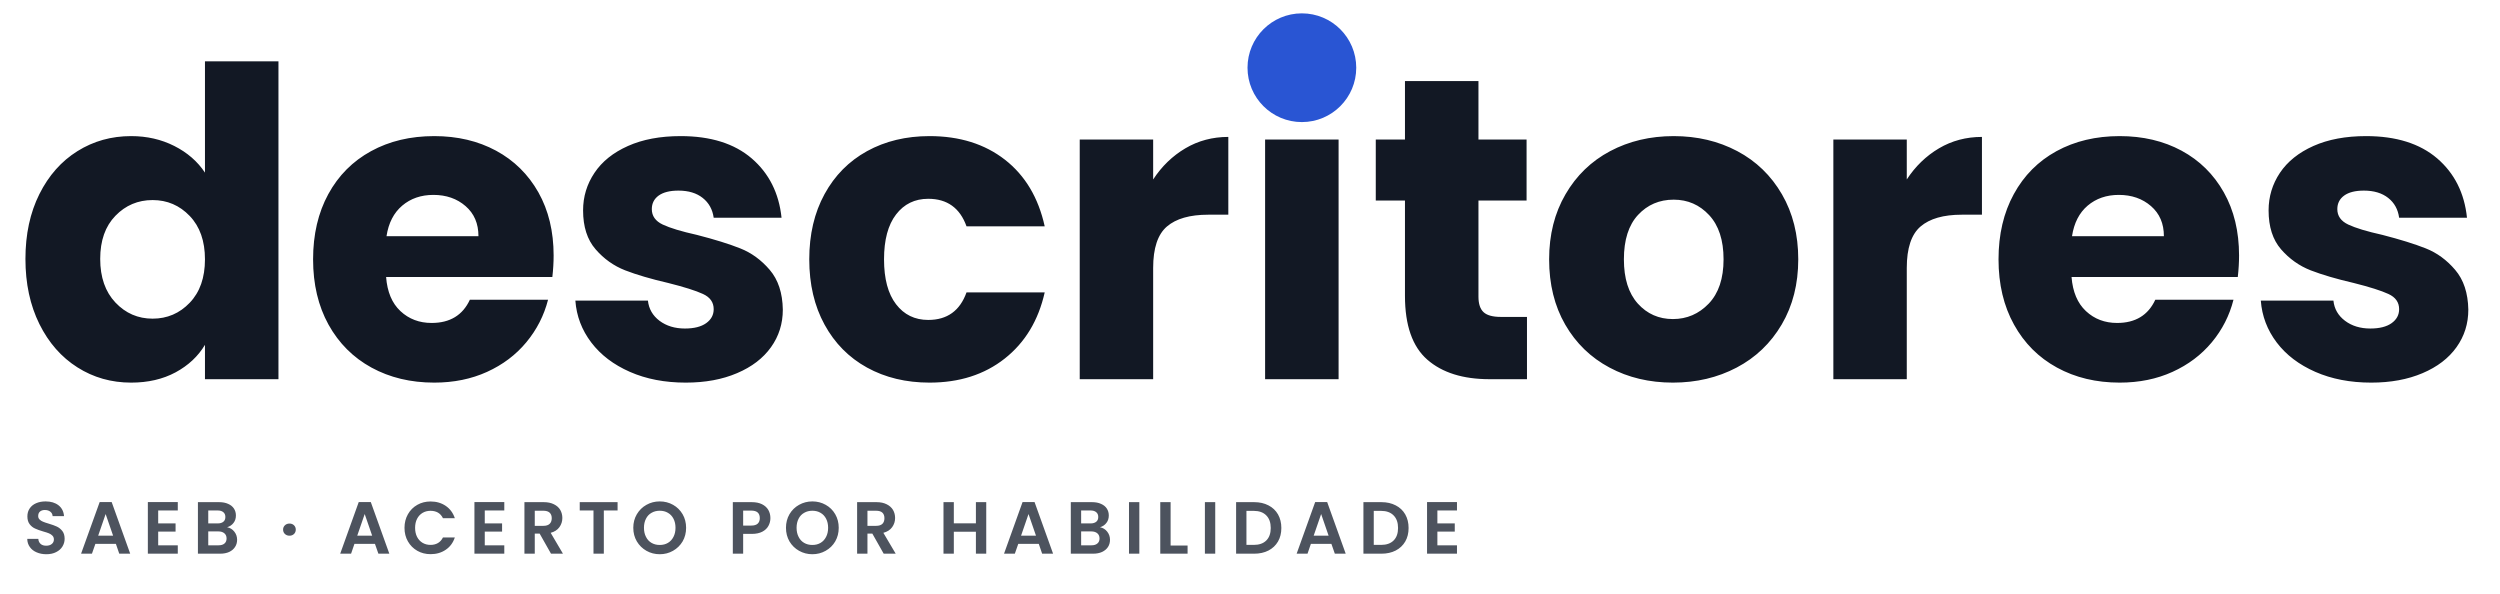
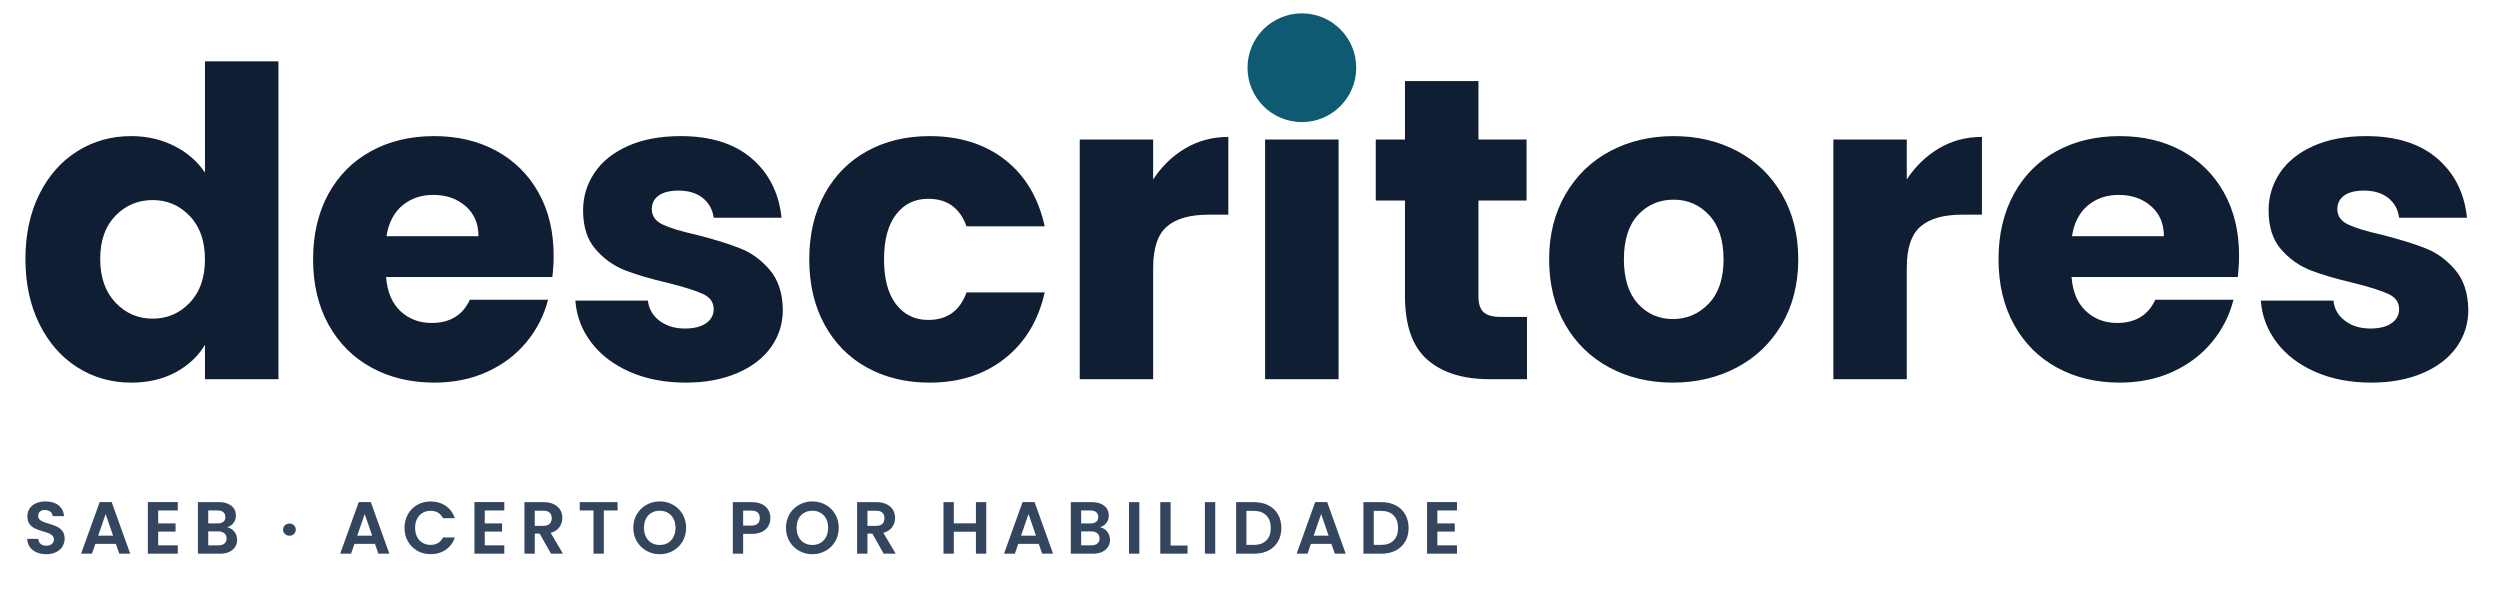
<svg xmlns="http://www.w3.org/2000/svg" viewBox="-2 7.5 372.5 88.5" role="img" aria-label="Descritores – Saeb, acerto por habilidade">
-   <path fill="#121824" d="M17.54 27.78Q21.06 27.78 23.97 29.25Q26.88 30.72 28.54 33.22V16.64H39.49V64H28.54V58.88Q27.01 61.44 24.16 62.98Q21.31 64.51 17.54 64.51Q13.12 64.51 9.54 62.24Q5.95 59.97 3.87 55.78Q1.79 51.58 1.79 46.08Q1.79 40.58 3.87 36.42Q5.95 32.26 9.54 30.02Q13.12 27.78 17.54 27.78ZM20.74 37.31Q17.47 37.31 15.2 39.65Q12.93 41.98 12.93 46.08Q12.93 50.18 15.2 52.58Q17.47 54.98 20.74 54.98Q24 54.98 26.27 52.61Q28.54 50.24 28.54 46.14Q28.54 42.05 26.27 39.68Q24 37.31 20.74 37.31ZM80.3 48.77H55.53Q55.78 52.1 57.67 53.86Q59.56 55.62 62.31 55.62Q66.41 55.62 68.01 52.16H79.66Q78.76 55.68 76.42 58.5Q74.09 61.31 70.57 62.91Q67.05 64.51 62.7 64.51Q57.45 64.51 53.35 62.27Q49.26 60.03 46.95 55.87Q44.65 51.71 44.65 46.14Q44.65 40.58 46.92 36.42Q49.19 32.26 53.29 30.02Q57.38 27.78 62.7 27.78Q67.88 27.78 71.91 29.95Q75.94 32.13 78.22 36.16Q80.49 40.19 80.49 45.57Q80.49 47.1 80.3 48.77ZM69.29 42.69Q69.29 39.87 67.37 38.21Q65.45 36.54 62.57 36.54Q59.82 36.54 57.93 38.14Q56.04 39.74 55.59 42.69ZM83.73 52.29H94.54Q94.74 54.14 96.27 55.3Q97.81 56.45 100.05 56.45Q102.1 56.45 103.22 55.65Q104.34 54.85 104.34 53.57Q104.34 52.03 102.74 51.3Q101.14 50.56 97.55 49.66Q93.71 48.77 91.15 47.78Q88.59 46.78 86.74 44.64Q84.88 42.5 84.88 38.85Q84.88 35.78 86.58 33.25Q88.27 30.72 91.57 29.25Q94.86 27.78 99.41 27.78Q106.13 27.78 110 31.1Q113.87 34.43 114.45 39.94H104.34Q104.08 38.08 102.7 36.99Q101.33 35.9 99.09 35.9Q97.17 35.9 96.14 36.64Q95.12 37.38 95.12 38.66Q95.12 40.19 96.75 40.96Q98.38 41.73 101.84 42.5Q105.81 43.52 108.3 44.51Q110.8 45.5 112.69 47.71Q114.58 49.92 114.64 53.63Q114.64 56.77 112.88 59.23Q111.12 61.7 107.82 63.1Q104.53 64.51 100.18 64.51Q95.5 64.51 91.86 62.91Q88.21 61.31 86.1 58.53Q83.98 55.74 83.73 52.29ZM136.5 27.78Q143.22 27.78 147.74 31.3Q152.25 34.82 153.66 41.22H142.01Q140.54 37.12 136.31 37.12Q133.3 37.12 131.51 39.46Q129.72 41.79 129.72 46.14Q129.72 50.5 131.51 52.83Q133.3 55.17 136.31 55.17Q140.54 55.17 142.01 51.07H153.66Q152.25 57.34 147.7 60.93Q143.16 64.51 136.5 64.51Q131.26 64.51 127.19 62.27Q123.13 60.03 120.86 55.87Q118.58 51.71 118.58 46.14Q118.58 40.58 120.86 36.42Q123.13 32.26 127.19 30.02Q131.26 27.78 136.5 27.78ZM181.02 27.9V39.49H178.02Q173.92 39.49 171.87 41.25Q169.82 43.01 169.82 47.42V64H158.88V28.29H169.82V34.24Q171.74 31.3 174.62 29.6Q177.5 27.9 181.02 27.9ZM197.45 28.29V64H186.5V28.29ZM225.52 54.72V64H219.95Q214 64 210.67 61.09Q207.34 58.18 207.34 51.58V37.38H202.99V28.29H207.34V19.58H218.29V28.29H225.46V37.38H218.29V51.71Q218.29 53.31 219.06 54.02Q219.82 54.72 221.62 54.72ZM228.82 46.14Q228.82 40.64 231.26 36.45Q233.69 32.26 237.91 30.02Q242.14 27.78 247.38 27.78Q252.63 27.78 256.86 30.02Q261.08 32.26 263.51 36.45Q265.94 40.64 265.94 46.14Q265.94 51.65 263.48 55.84Q261.02 60.03 256.76 62.27Q252.5 64.51 247.26 64.51Q242.01 64.51 237.82 62.27Q233.62 60.03 231.22 55.87Q228.82 51.71 228.82 46.14ZM254.81 46.14Q254.81 41.86 252.66 39.55Q250.52 37.25 247.38 37.25Q244.18 37.25 242.07 39.52Q239.96 41.79 239.96 46.14Q239.96 50.43 242.04 52.74Q244.12 55.04 247.26 55.04Q250.39 55.04 252.6 52.74Q254.81 50.43 254.81 46.14ZM293.31 27.9V39.49H290.3Q286.21 39.49 284.16 41.25Q282.11 43.01 282.11 47.42V64H271.17V28.29H282.11V34.24Q284.03 31.3 286.91 29.6Q289.79 27.9 293.31 27.9ZM331.43 48.77H306.66Q306.92 52.1 308.81 53.86Q310.7 55.62 313.45 55.62Q317.54 55.62 319.14 52.16H330.79Q329.9 55.68 327.56 58.5Q325.22 61.31 321.7 62.91Q318.18 64.51 313.83 64.51Q308.58 64.51 304.49 62.27Q300.39 60.03 298.09 55.87Q295.78 51.71 295.78 46.14Q295.78 40.58 298.06 36.42Q300.33 32.26 304.42 30.02Q308.52 27.78 313.83 27.78Q319.02 27.78 323.05 29.95Q327.08 32.13 329.35 36.16Q331.62 40.19 331.62 45.57Q331.62 47.1 331.43 48.77ZM320.42 42.69Q320.42 39.87 318.5 38.21Q316.58 36.54 313.7 36.54Q310.95 36.54 309.06 38.14Q307.18 39.74 306.73 42.69ZM334.86 52.29H345.68Q345.87 54.14 347.41 55.3Q348.94 56.45 351.18 56.45Q353.23 56.45 354.35 55.65Q355.47 54.85 355.47 53.57Q355.47 52.03 353.87 51.3Q352.27 50.56 348.69 49.66Q344.85 48.77 342.29 47.78Q339.73 46.78 337.87 44.64Q336.02 42.5 336.02 38.85Q336.02 35.78 337.71 33.25Q339.41 30.72 342.7 29.25Q346 27.78 350.54 27.78Q357.26 27.78 361.14 31.1Q365.01 34.43 365.58 39.94H355.47Q355.22 38.08 353.84 36.99Q352.46 35.9 350.22 35.9Q348.3 35.9 347.28 36.64Q346.26 37.38 346.26 38.66Q346.26 40.19 347.89 40.96Q349.52 41.73 352.98 42.5Q356.94 43.52 359.44 44.51Q361.94 45.5 363.82 47.71Q365.71 49.92 365.78 53.63Q365.78 56.77 364.02 59.23Q362.26 61.7 358.96 63.1Q355.66 64.51 351.31 64.51Q346.64 64.51 342.99 62.91Q339.34 61.31 337.23 58.53Q335.12 55.74 334.86 52.29Z" />
-   <circle cx="191.98" cy="17.59" r="8.10" fill="#2955d3" />
-   <path fill="#4d535e" d="M2.06 87.79H3.71Q3.74 88.26 4.05 88.54Q4.35 88.81 4.88 88.81Q5.42 88.81 5.72 88.55Q6.03 88.3 6.03 87.88Q6.03 87.54 5.82 87.32Q5.61 87.1 5.3 86.97Q4.99 86.84 4.44 86.69Q3.69 86.47 3.22 86.25Q2.75 86.04 2.42 85.61Q2.08 85.17 2.08 84.44Q2.08 83.76 2.42 83.26Q2.76 82.75 3.38 82.48Q4 82.21 4.79 82.21Q5.98 82.21 6.72 82.79Q7.46 83.37 7.54 84.4H5.84Q5.82 84 5.51 83.75Q5.2 83.49 4.68 83.49Q4.23 83.49 3.96 83.72Q3.69 83.95 3.69 84.39Q3.69 84.7 3.89 84.9Q4.1 85.11 4.4 85.23Q4.7 85.36 5.25 85.52Q6 85.74 6.47 85.96Q6.94 86.18 7.29 86.62Q7.63 87.06 7.63 87.78Q7.63 88.39 7.31 88.92Q6.99 89.45 6.37 89.76Q5.76 90.08 4.91 90.08Q4.11 90.08 3.46 89.8Q2.82 89.53 2.45 89.01Q2.07 88.49 2.06 87.79ZM15.27 88.54H12.21L11.7 90H10.08L12.85 82.31H14.64L17.4 90H15.77ZM14.85 87.31 13.74 84.09 12.63 87.31ZM21.57 83.56V85.49H24.16V86.71H21.57V88.75H24.49V90H20.03V82.31H24.49V83.56ZM33.33 87.92Q33.33 88.54 33.02 89Q32.72 89.47 32.15 89.74Q31.58 90 30.8 90H27.49V82.32H30.65Q31.43 82.32 32 82.58Q32.57 82.83 32.86 83.28Q33.15 83.73 33.15 84.3Q33.15 84.97 32.79 85.42Q32.44 85.88 31.84 86.06Q32.49 86.18 32.91 86.71Q33.33 87.24 33.33 87.92ZM29.03 85.49H30.43Q30.98 85.49 31.28 85.24Q31.58 85 31.58 84.53Q31.58 84.07 31.28 83.82Q30.98 83.56 30.43 83.56H29.03ZM31.76 87.73Q31.76 87.24 31.43 86.96Q31.1 86.68 30.54 86.68H29.03V88.75H30.58Q31.14 88.75 31.45 88.48Q31.76 88.22 31.76 87.73ZM40.18 86.41Q40.18 86.03 40.45 85.77Q40.72 85.51 41.14 85.51Q41.54 85.51 41.81 85.77Q42.07 86.03 42.07 86.41Q42.07 86.8 41.81 87.06Q41.54 87.32 41.14 87.32Q40.72 87.32 40.45 87.06Q40.18 86.8 40.18 86.41ZM53.87 88.54H50.81L50.31 90H48.69L51.45 82.31H53.25L56.01 90H54.38ZM53.45 87.31 52.34 84.09 51.23 87.31ZM62.16 82.22Q63.45 82.22 64.42 82.88Q65.38 83.54 65.77 84.71H64Q63.73 84.16 63.26 83.88Q62.78 83.61 62.15 83.61Q61.48 83.61 60.96 83.92Q60.43 84.24 60.14 84.81Q59.85 85.38 59.85 86.15Q59.85 86.91 60.14 87.49Q60.43 88.06 60.96 88.38Q61.48 88.69 62.15 88.69Q62.78 88.69 63.26 88.41Q63.73 88.13 64 87.58H65.77Q65.38 88.76 64.42 89.41Q63.46 90.07 62.16 90.07Q61.06 90.07 60.18 89.57Q59.29 89.06 58.78 88.17Q58.27 87.28 58.27 86.15Q58.27 85.02 58.78 84.12Q59.29 83.22 60.18 82.72Q61.06 82.22 62.16 82.22ZM70.23 83.56V85.49H72.81V86.71H70.23V88.75H73.14V90H68.69V82.31H73.14V83.56ZM80.1 90 78.41 87.01H77.68V90H76.14V82.32H79.02Q79.91 82.32 80.54 82.64Q81.17 82.95 81.48 83.48Q81.79 84.02 81.79 84.68Q81.79 85.44 81.35 86.05Q80.91 86.66 80.05 86.89L81.88 90ZM77.68 85.85H78.97Q79.59 85.85 79.9 85.55Q80.21 85.25 80.21 84.71Q80.21 84.18 79.9 83.89Q79.59 83.6 78.97 83.6H77.68ZM90.02 82.32V83.56H87.97V90H86.43V83.56H84.38V82.32ZM92.36 86.14Q92.36 85.02 92.89 84.12Q93.42 83.22 94.32 82.72Q95.22 82.21 96.3 82.21Q97.39 82.21 98.29 82.72Q99.18 83.22 99.71 84.12Q100.23 85.02 100.23 86.14Q100.23 87.27 99.71 88.17Q99.18 89.06 98.28 89.57Q97.38 90.08 96.3 90.08Q95.22 90.08 94.32 89.57Q93.42 89.06 92.89 88.17Q92.36 87.27 92.36 86.14ZM98.65 86.14Q98.65 85.37 98.35 84.79Q98.05 84.21 97.52 83.91Q97 83.6 96.3 83.6Q95.61 83.6 95.08 83.91Q94.54 84.21 94.25 84.79Q93.95 85.37 93.95 86.14Q93.95 86.91 94.25 87.49Q94.54 88.08 95.08 88.39Q95.61 88.7 96.3 88.7Q97 88.7 97.52 88.39Q98.05 88.08 98.35 87.49Q98.65 86.91 98.65 86.14ZM110.02 87.05H108.73V90H107.19V82.32H110.02Q110.91 82.32 111.54 82.63Q112.16 82.94 112.48 83.48Q112.79 84.02 112.79 84.7Q112.79 85.31 112.5 85.85Q112.21 86.39 111.59 86.72Q110.96 87.05 110.02 87.05ZM111.21 84.7Q111.21 83.58 109.95 83.58H108.73V85.81H109.95Q110.59 85.81 110.9 85.52Q111.21 85.23 111.21 84.7ZM115.11 86.14Q115.11 85.02 115.63 84.12Q116.16 83.22 117.06 82.72Q117.97 82.21 119.04 82.21Q120.13 82.21 121.03 82.72Q121.93 83.22 122.45 84.12Q122.97 85.02 122.97 86.14Q122.97 87.27 122.45 88.17Q121.93 89.06 121.02 89.57Q120.12 90.08 119.04 90.08Q117.97 90.08 117.06 89.57Q116.16 89.06 115.63 88.17Q115.11 87.27 115.11 86.14ZM121.39 86.14Q121.39 85.37 121.09 84.79Q120.79 84.21 120.26 83.91Q119.74 83.6 119.04 83.6Q118.35 83.6 117.82 83.91Q117.28 84.21 116.99 84.79Q116.69 85.37 116.69 86.14Q116.69 86.91 116.99 87.49Q117.28 88.08 117.82 88.39Q118.35 88.7 119.04 88.7Q119.74 88.7 120.26 88.39Q120.79 88.08 121.09 87.49Q121.39 86.91 121.39 86.14ZM129.67 90 127.98 87.01H127.25V90H125.71V82.32H128.6Q129.49 82.32 130.12 82.64Q130.74 82.95 131.06 83.48Q131.37 84.02 131.37 84.68Q131.37 85.44 130.93 86.05Q130.49 86.66 129.62 86.89L131.46 90ZM127.25 85.85H128.54Q129.17 85.85 129.48 85.55Q129.78 85.25 129.78 84.71Q129.78 84.18 129.48 83.89Q129.17 83.6 128.54 83.6H127.25ZM144.95 82.32V90H143.41V86.73H140.12V90H138.58V82.32H140.12V85.48H143.41V82.32ZM152.78 88.54H149.72L149.21 90H147.6L150.36 82.31H152.15L154.91 90H153.28ZM152.36 87.31 151.25 84.09 150.14 87.31ZM163.39 87.92Q163.39 88.54 163.09 89Q162.78 89.47 162.21 89.74Q161.64 90 160.86 90H157.55V82.32H160.71Q161.5 82.32 162.06 82.58Q162.63 82.83 162.92 83.28Q163.21 83.73 163.21 84.3Q163.21 84.97 162.85 85.42Q162.5 85.88 161.9 86.06Q162.55 86.18 162.97 86.71Q163.39 87.24 163.39 87.92ZM159.09 85.49H160.49Q161.04 85.49 161.34 85.24Q161.64 85 161.64 84.53Q161.64 84.07 161.34 83.82Q161.04 83.56 160.49 83.56H159.09ZM161.83 87.73Q161.83 87.24 161.5 86.96Q161.17 86.68 160.6 86.68H159.09V88.75H160.64Q161.2 88.75 161.51 88.48Q161.83 88.22 161.83 87.73ZM167.76 82.32V90H166.22V82.32ZM172.42 88.78H174.95V90H170.88V82.32H172.42ZM179.07 82.32V90H177.53V82.32ZM188.92 86.17Q188.92 87.33 188.42 88.19Q187.92 89.05 187 89.53Q186.08 90 184.87 90H182.18V82.32H184.87Q186.08 82.32 187 82.8Q187.92 83.27 188.42 84.14Q188.92 85.02 188.92 86.17ZM187.34 86.17Q187.34 84.97 186.68 84.3Q186.02 83.62 184.81 83.62H183.72V88.69H184.81Q186.02 88.69 186.68 88.03Q187.34 87.37 187.34 86.17ZM196.38 88.54H193.32L192.82 90H191.2L193.96 82.31H195.75L198.51 90H196.89ZM195.96 87.31 194.85 84.09 193.74 87.31ZM207.88 86.17Q207.88 87.33 207.38 88.19Q206.88 89.05 205.96 89.53Q205.04 90 203.83 90H201.15V82.32H203.83Q205.04 82.32 205.96 82.8Q206.88 83.27 207.38 84.14Q207.88 85.02 207.88 86.17ZM206.31 86.17Q206.31 84.97 205.65 84.3Q204.99 83.62 203.78 83.62H202.69V88.69H203.78Q204.99 88.69 205.65 88.03Q206.31 87.37 206.31 86.17ZM212.17 83.56V85.49H214.76V86.71H212.17V88.75H215.09V90H210.63V82.31H215.09V83.56Z" />
+   <path fill="#0f1e33" d="M17.54 27.78Q21.06 27.78 23.97 29.25Q26.88 30.72 28.54 33.22V16.64H39.49V64H28.54V58.88Q27.01 61.44 24.16 62.98Q21.31 64.51 17.54 64.51Q13.12 64.51 9.54 62.24Q5.95 59.97 3.87 55.78Q1.79 51.58 1.79 46.08Q1.79 40.58 3.87 36.42Q5.95 32.26 9.54 30.02Q13.12 27.78 17.54 27.78ZM20.74 37.31Q17.47 37.31 15.2 39.65Q12.93 41.98 12.93 46.08Q12.93 50.18 15.2 52.58Q17.47 54.98 20.74 54.98Q24 54.98 26.27 52.61Q28.54 50.24 28.54 46.14Q28.54 42.05 26.27 39.68Q24 37.31 20.74 37.31ZM80.3 48.77H55.53Q55.78 52.1 57.67 53.86Q59.56 55.62 62.31 55.62Q66.41 55.62 68.01 52.16H79.66Q78.76 55.68 76.42 58.5Q74.09 61.31 70.57 62.91Q67.05 64.51 62.7 64.51Q57.45 64.51 53.35 62.27Q49.26 60.03 46.95 55.87Q44.65 51.71 44.65 46.14Q44.65 40.58 46.92 36.42Q49.19 32.26 53.29 30.02Q57.38 27.78 62.7 27.78Q67.88 27.78 71.91 29.95Q75.94 32.13 78.22 36.16Q80.49 40.19 80.49 45.57Q80.49 47.1 80.3 48.77ZM69.29 42.69Q69.29 39.87 67.37 38.21Q65.45 36.54 62.57 36.54Q59.82 36.54 57.93 38.14Q56.04 39.74 55.59 42.69ZM83.73 52.29H94.54Q94.74 54.14 96.27 55.3Q97.81 56.45 100.05 56.45Q102.1 56.45 103.22 55.65Q104.34 54.85 104.34 53.57Q104.34 52.03 102.74 51.3Q101.14 50.56 97.55 49.66Q93.71 48.77 91.15 47.78Q88.59 46.78 86.74 44.64Q84.88 42.5 84.88 38.85Q84.88 35.78 86.58 33.25Q88.27 30.72 91.57 29.25Q94.86 27.78 99.41 27.78Q106.13 27.78 110 31.1Q113.87 34.43 114.45 39.94H104.34Q104.08 38.08 102.7 36.99Q101.33 35.9 99.09 35.9Q97.17 35.9 96.14 36.64Q95.12 37.38 95.12 38.66Q95.12 40.19 96.75 40.96Q98.38 41.73 101.84 42.5Q105.81 43.52 108.3 44.51Q110.8 45.5 112.69 47.71Q114.58 49.92 114.64 53.63Q114.64 56.77 112.88 59.23Q111.12 61.7 107.82 63.1Q104.53 64.51 100.18 64.51Q95.5 64.51 91.86 62.91Q88.21 61.31 86.1 58.53Q83.98 55.74 83.73 52.29ZM136.5 27.78Q143.22 27.78 147.74 31.3Q152.25 34.82 153.66 41.22H142.01Q140.54 37.12 136.31 37.12Q133.3 37.12 131.51 39.46Q129.72 41.79 129.72 46.14Q129.72 50.5 131.51 52.83Q133.3 55.17 136.31 55.17Q140.54 55.17 142.01 51.07H153.66Q152.25 57.34 147.7 60.93Q143.16 64.51 136.5 64.51Q131.26 64.51 127.19 62.27Q123.13 60.03 120.86 55.87Q118.58 51.71 118.58 46.14Q118.58 40.58 120.86 36.42Q123.13 32.26 127.19 30.02Q131.26 27.78 136.5 27.78ZM181.02 27.9V39.49H178.02Q173.92 39.49 171.87 41.25Q169.82 43.01 169.82 47.42V64H158.88V28.29H169.82V34.24Q171.74 31.3 174.62 29.6Q177.5 27.9 181.02 27.9ZM197.45 28.29V64H186.5V28.29ZM225.52 54.72V64H219.95Q214 64 210.67 61.09Q207.34 58.18 207.34 51.58V37.38H202.99V28.29H207.34V19.58H218.29V28.29H225.46V37.38H218.29V51.71Q218.29 53.31 219.06 54.02Q219.82 54.72 221.62 54.72ZM228.82 46.14Q228.82 40.64 231.26 36.45Q233.69 32.26 237.91 30.02Q242.14 27.78 247.38 27.78Q252.63 27.78 256.86 30.02Q261.08 32.26 263.51 36.45Q265.94 40.64 265.94 46.14Q265.94 51.65 263.48 55.84Q261.02 60.03 256.76 62.27Q252.5 64.51 247.26 64.51Q242.01 64.51 237.82 62.27Q233.62 60.03 231.22 55.87Q228.82 51.71 228.82 46.14ZM254.81 46.14Q254.81 41.86 252.66 39.55Q250.52 37.25 247.38 37.25Q244.18 37.25 242.07 39.52Q239.96 41.79 239.96 46.14Q239.96 50.43 242.04 52.74Q244.12 55.04 247.26 55.04Q250.39 55.04 252.6 52.74Q254.81 50.43 254.81 46.14ZM293.31 27.9V39.49H290.3Q286.21 39.49 284.16 41.25Q282.11 43.01 282.11 47.42V64H271.17V28.29H282.11V34.24Q284.03 31.3 286.91 29.6Q289.79 27.9 293.31 27.9ZM331.43 48.77H306.66Q306.92 52.1 308.81 53.86Q310.7 55.62 313.45 55.62Q317.54 55.62 319.14 52.16H330.79Q329.9 55.68 327.56 58.5Q325.22 61.31 321.7 62.91Q318.18 64.51 313.83 64.51Q308.58 64.51 304.49 62.27Q300.39 60.03 298.09 55.87Q295.78 51.71 295.78 46.14Q295.78 40.58 298.06 36.42Q300.33 32.26 304.42 30.02Q308.52 27.78 313.83 27.78Q319.02 27.78 323.05 29.95Q327.08 32.13 329.35 36.16Q331.62 40.19 331.62 45.57Q331.62 47.1 331.43 48.77ZM320.42 42.69Q320.42 39.87 318.5 38.21Q316.58 36.54 313.7 36.54Q310.95 36.54 309.06 38.14Q307.18 39.74 306.73 42.69ZM334.86 52.29H345.68Q345.87 54.14 347.41 55.3Q348.94 56.45 351.18 56.45Q353.23 56.45 354.35 55.65Q355.47 54.85 355.47 53.57Q355.47 52.03 353.87 51.3Q352.27 50.56 348.69 49.66Q344.85 48.77 342.29 47.78Q339.73 46.78 337.87 44.64Q336.02 42.5 336.02 38.85Q336.02 35.78 337.71 33.25Q339.41 30.72 342.7 29.25Q346 27.78 350.54 27.78Q357.26 27.78 361.14 31.1Q365.01 34.43 365.58 39.94H355.47Q355.22 38.08 353.84 36.99Q352.46 35.9 350.22 35.9Q348.3 35.9 347.28 36.64Q346.26 37.38 346.26 38.66Q346.26 40.19 347.89 40.96Q349.52 41.73 352.98 42.5Q356.94 43.52 359.44 44.51Q361.94 45.5 363.82 47.71Q365.71 49.92 365.78 53.63Q365.78 56.77 364.02 59.23Q362.26 61.7 358.96 63.1Q355.66 64.51 351.31 64.51Q346.64 64.51 342.99 62.91Q339.34 61.31 337.23 58.53Q335.12 55.74 334.86 52.29Z" />
+   <circle cx="191.98" cy="17.59" r="8.10" fill="#0e5a73" />
+   <path fill="#34465e" d="M2.06 87.79H3.71Q3.74 88.26 4.05 88.54Q4.35 88.81 4.88 88.81Q5.42 88.81 5.72 88.55Q6.03 88.3 6.03 87.88Q6.03 87.54 5.82 87.32Q5.61 87.1 5.3 86.97Q4.99 86.84 4.44 86.69Q3.69 86.47 3.22 86.25Q2.75 86.04 2.42 85.61Q2.08 85.17 2.08 84.44Q2.08 83.76 2.42 83.26Q2.76 82.75 3.38 82.48Q4 82.21 4.79 82.21Q5.98 82.21 6.72 82.79Q7.46 83.37 7.54 84.4H5.84Q5.82 84 5.51 83.75Q5.2 83.49 4.68 83.49Q4.23 83.49 3.96 83.72Q3.69 83.95 3.69 84.39Q3.69 84.7 3.89 84.9Q4.1 85.11 4.4 85.23Q4.7 85.36 5.25 85.52Q6 85.74 6.47 85.96Q6.94 86.18 7.29 86.62Q7.63 87.06 7.63 87.78Q7.63 88.39 7.31 88.92Q6.99 89.45 6.37 89.76Q5.76 90.08 4.91 90.08Q4.11 90.08 3.46 89.8Q2.82 89.53 2.45 89.01Q2.07 88.49 2.06 87.79ZM15.27 88.54H12.21L11.7 90H10.08L12.85 82.31H14.64L17.4 90H15.77ZM14.85 87.31 13.74 84.09 12.63 87.31ZM21.57 83.56V85.49H24.16V86.71H21.57V88.75H24.49V90H20.03V82.31H24.49V83.56ZM33.33 87.92Q33.33 88.54 33.02 89Q32.72 89.47 32.15 89.74Q31.58 90 30.8 90H27.49V82.32H30.65Q31.43 82.32 32 82.58Q32.57 82.83 32.86 83.28Q33.15 83.73 33.15 84.3Q33.15 84.97 32.79 85.42Q32.44 85.88 31.84 86.06Q32.49 86.18 32.91 86.71Q33.33 87.24 33.33 87.92ZM29.03 85.49H30.43Q30.98 85.49 31.28 85.24Q31.58 85 31.58 84.53Q31.58 84.07 31.28 83.82Q30.98 83.56 30.43 83.56H29.03ZM31.76 87.73Q31.76 87.24 31.43 86.96Q31.1 86.68 30.54 86.68H29.03V88.75H30.58Q31.14 88.75 31.45 88.48Q31.76 88.22 31.76 87.73ZM40.18 86.41Q40.18 86.03 40.45 85.77Q40.72 85.51 41.14 85.51Q41.54 85.51 41.81 85.77Q42.07 86.03 42.07 86.41Q42.07 86.8 41.81 87.06Q41.54 87.32 41.14 87.32Q40.72 87.32 40.45 87.06Q40.18 86.8 40.18 86.41ZM53.87 88.54H50.81L50.31 90H48.69L51.45 82.31H53.25L56.01 90H54.38ZM53.45 87.31 52.34 84.09 51.23 87.31ZM62.16 82.22Q63.45 82.22 64.42 82.88Q65.38 83.54 65.77 84.71H64Q63.73 84.16 63.26 83.88Q62.78 83.61 62.15 83.61Q61.48 83.61 60.96 83.92Q60.43 84.24 60.14 84.81Q59.85 85.38 59.85 86.15Q59.85 86.91 60.14 87.49Q60.43 88.06 60.96 88.38Q61.48 88.69 62.15 88.69Q62.78 88.69 63.26 88.41Q63.73 88.13 64 87.58H65.77Q65.38 88.76 64.42 89.41Q63.46 90.07 62.16 90.07Q61.06 90.07 60.18 89.57Q59.29 89.06 58.78 88.17Q58.27 87.28 58.27 86.15Q58.27 85.02 58.78 84.12Q59.29 83.22 60.18 82.72Q61.06 82.22 62.16 82.22ZM70.23 83.56V85.49H72.81V86.71H70.23V88.75H73.14V90H68.69V82.31H73.14V83.56ZM80.1 90 78.41 87.01H77.68V90H76.14V82.32H79.02Q79.91 82.32 80.54 82.64Q81.17 82.95 81.48 83.48Q81.79 84.02 81.79 84.68Q81.79 85.44 81.35 86.05Q80.91 86.66 80.05 86.89L81.88 90ZM77.68 85.85H78.97Q79.59 85.85 79.9 85.55Q80.21 85.25 80.21 84.71Q80.21 84.18 79.9 83.89Q79.59 83.6 78.97 83.6H77.68ZM90.02 82.32V83.56H87.97V90H86.43V83.56H84.38V82.32ZM92.36 86.14Q92.36 85.02 92.89 84.12Q93.42 83.22 94.32 82.72Q95.22 82.21 96.3 82.21Q97.39 82.21 98.29 82.72Q99.18 83.22 99.71 84.12Q100.23 85.02 100.23 86.14Q100.23 87.27 99.71 88.17Q99.18 89.06 98.28 89.57Q97.38 90.08 96.3 90.08Q95.22 90.08 94.32 89.57Q93.42 89.06 92.89 88.17Q92.36 87.27 92.36 86.14ZM98.65 86.14Q98.65 85.37 98.35 84.79Q98.05 84.21 97.52 83.91Q97 83.6 96.3 83.6Q95.61 83.6 95.08 83.91Q94.54 84.21 94.25 84.79Q93.95 85.37 93.95 86.14Q93.95 86.91 94.25 87.49Q94.54 88.08 95.08 88.39Q95.61 88.7 96.3 88.7Q97 88.7 97.52 88.39Q98.05 88.08 98.35 87.49Q98.65 86.91 98.65 86.14ZM110.02 87.05H108.73V90H107.19V82.32H110.02Q110.91 82.32 111.54 82.63Q112.16 82.94 112.48 83.48Q112.79 84.02 112.79 84.7Q112.79 85.31 112.5 85.85Q112.21 86.39 111.59 86.72Q110.96 87.05 110.02 87.05ZM111.21 84.7Q111.21 83.58 109.95 83.58H108.73V85.81H109.95Q110.59 85.81 110.9 85.52Q111.21 85.23 111.21 84.7ZM115.11 86.14Q115.11 85.02 115.63 84.12Q116.16 83.22 117.06 82.72Q117.97 82.21 119.04 82.21Q120.13 82.21 121.03 82.72Q121.93 83.22 122.45 84.12Q122.97 85.02 122.97 86.14Q122.97 87.27 122.45 88.17Q121.93 89.06 121.02 89.57Q120.12 90.08 119.04 90.08Q117.97 90.08 117.06 89.57Q116.16 89.06 115.63 88.17Q115.11 87.27 115.11 86.14ZM121.39 86.14Q121.39 85.37 121.09 84.79Q120.79 84.21 120.26 83.91Q119.74 83.6 119.04 83.6Q118.35 83.6 117.82 83.91Q117.28 84.21 116.99 84.79Q116.69 85.37 116.69 86.14Q116.69 86.91 116.99 87.49Q117.28 88.08 117.82 88.39Q118.35 88.7 119.04 88.7Q119.74 88.7 120.26 88.39Q120.79 88.08 121.09 87.49Q121.39 86.91 121.39 86.14ZM129.67 90 127.98 87.01H127.25V90H125.71V82.32H128.6Q129.49 82.32 130.12 82.64Q130.74 82.95 131.06 83.48Q131.37 84.02 131.37 84.68Q131.37 85.44 130.93 86.05Q130.49 86.66 129.62 86.89L131.46 90ZM127.25 85.85H128.54Q129.17 85.85 129.48 85.55Q129.78 85.25 129.78 84.71Q129.78 84.18 129.48 83.89Q129.17 83.6 128.54 83.6H127.25ZM144.95 82.32V90H143.41V86.73H140.12V90H138.58V82.32H140.12V85.48H143.41V82.32ZM152.78 88.54H149.72L149.21 90H147.6L150.36 82.31H152.15L154.91 90H153.28ZM152.36 87.31 151.25 84.09 150.14 87.31ZM163.39 87.92Q163.39 88.54 163.09 89Q162.78 89.47 162.21 89.74Q161.64 90 160.86 90H157.55V82.32H160.71Q161.5 82.32 162.06 82.58Q162.63 82.83 162.92 83.28Q163.21 83.73 163.21 84.3Q163.21 84.97 162.85 85.42Q162.5 85.88 161.9 86.06Q162.55 86.18 162.97 86.71Q163.39 87.24 163.39 87.92ZM159.09 85.49H160.49Q161.04 85.49 161.34 85.24Q161.64 85 161.64 84.53Q161.64 84.07 161.34 83.82Q161.04 83.56 160.49 83.56H159.09ZM161.83 87.73Q161.83 87.24 161.5 86.96Q161.17 86.68 160.6 86.68H159.09V88.75H160.64Q161.2 88.75 161.51 88.48Q161.83 88.22 161.83 87.73ZM167.76 82.32V90H166.22V82.32ZM172.42 88.78H174.95V90H170.88V82.32H172.42ZM179.07 82.32V90H177.53V82.32ZM188.92 86.17Q188.92 87.33 188.42 88.19Q187.92 89.05 187 89.53Q186.08 90 184.87 90H182.18V82.32H184.87Q186.08 82.32 187 82.8Q187.92 83.27 188.42 84.14Q188.92 85.02 188.92 86.17ZM187.34 86.17Q187.34 84.97 186.68 84.3Q186.02 83.62 184.81 83.62H183.72V88.69H184.81Q186.02 88.69 186.68 88.03Q187.34 87.37 187.34 86.17ZM196.38 88.54H193.32L192.82 90H191.2L193.96 82.31H195.75L198.51 90H196.89ZM195.96 87.31 194.85 84.09 193.74 87.31ZM207.88 86.17Q207.88 87.33 207.38 88.19Q206.88 89.05 205.96 89.53Q205.04 90 203.83 90H201.15V82.32H203.83Q205.04 82.32 205.96 82.8Q206.88 83.27 207.38 84.14Q207.88 85.02 207.88 86.17ZM206.31 86.17Q206.31 84.97 205.65 84.3Q204.99 83.62 203.78 83.62H202.69V88.69H203.78Q204.99 88.69 205.65 88.03Q206.31 87.37 206.31 86.17ZM212.17 83.56V85.49H214.76V86.71H212.17V88.75H215.09V90H210.63V82.31H215.09V83.56Z" />
</svg>
